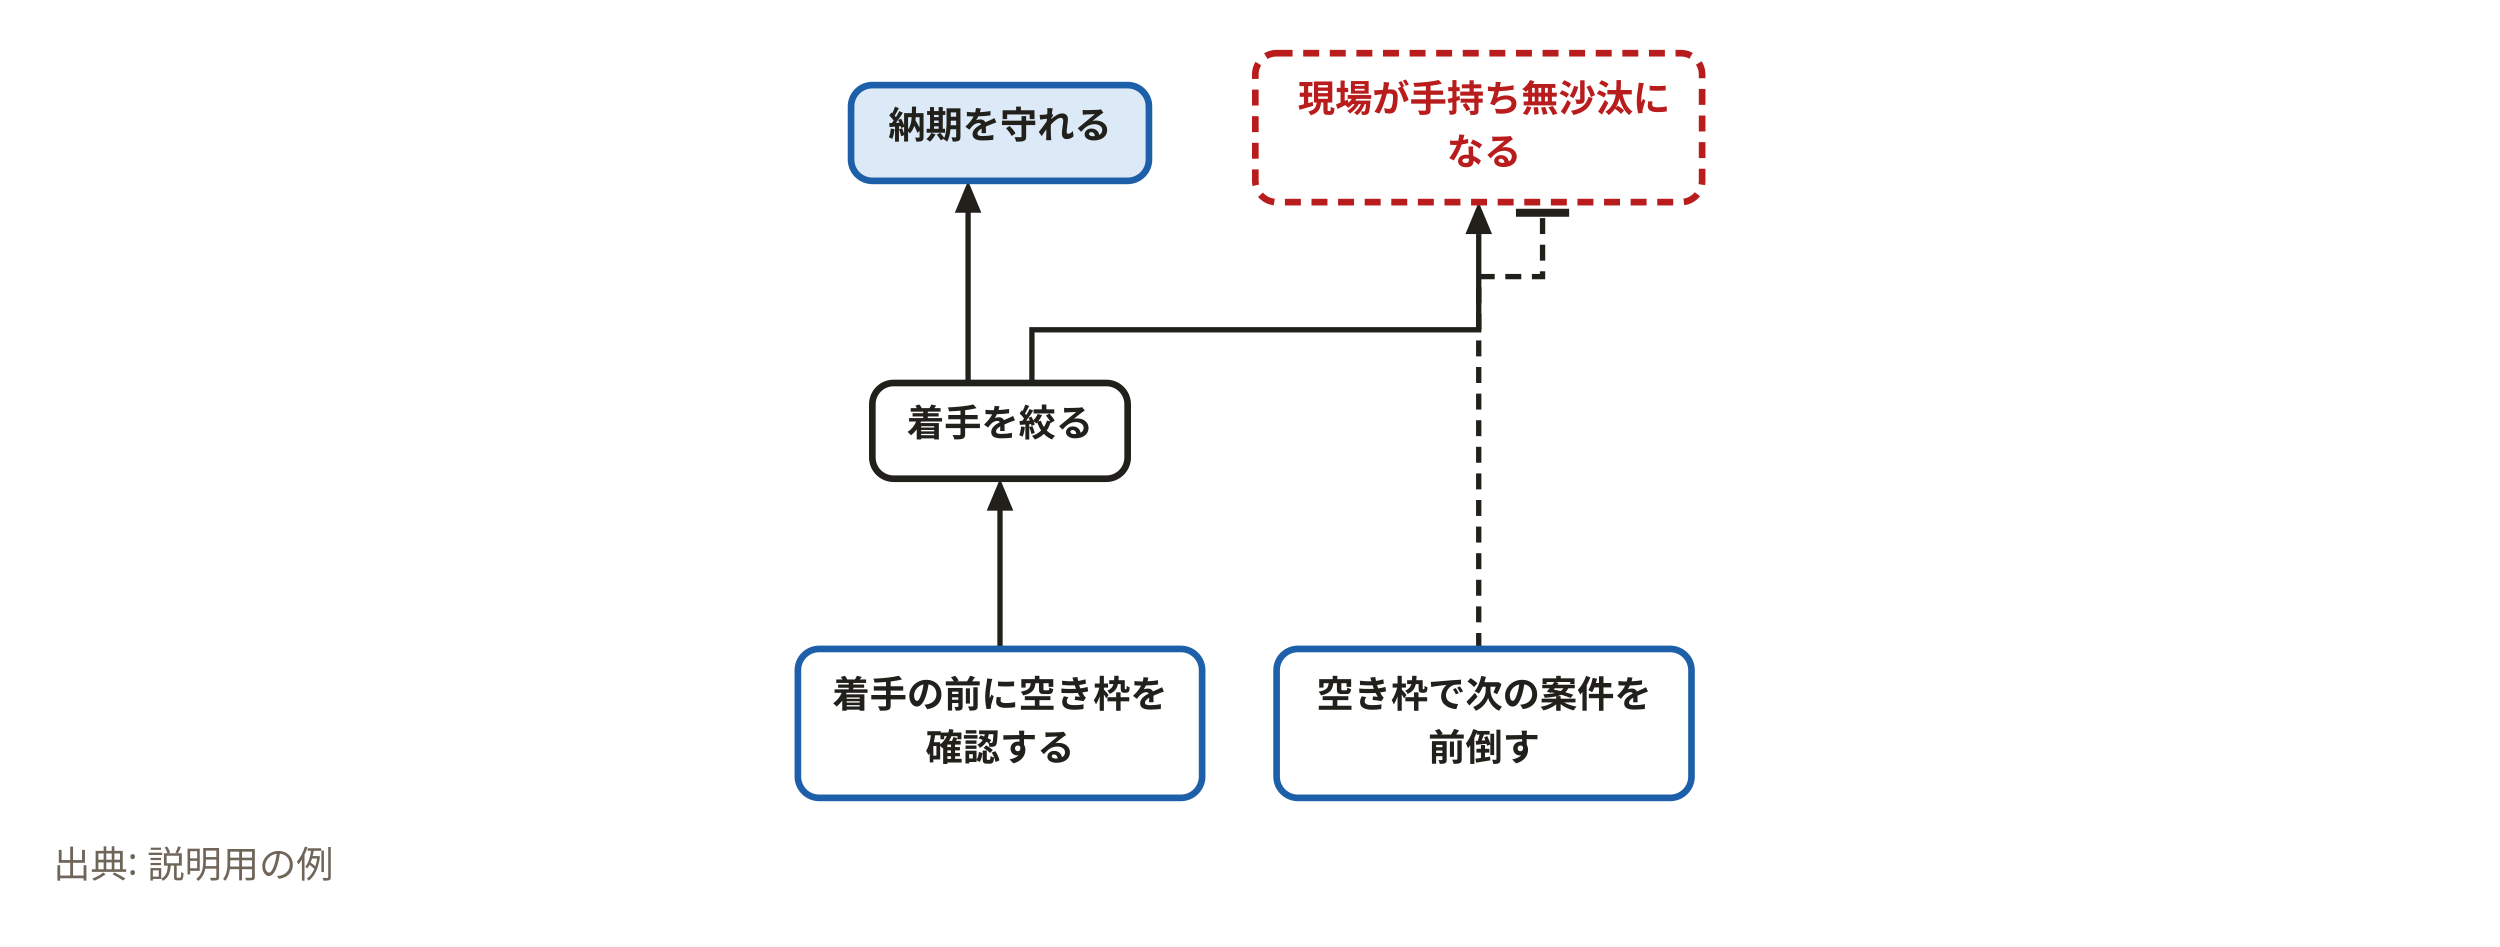
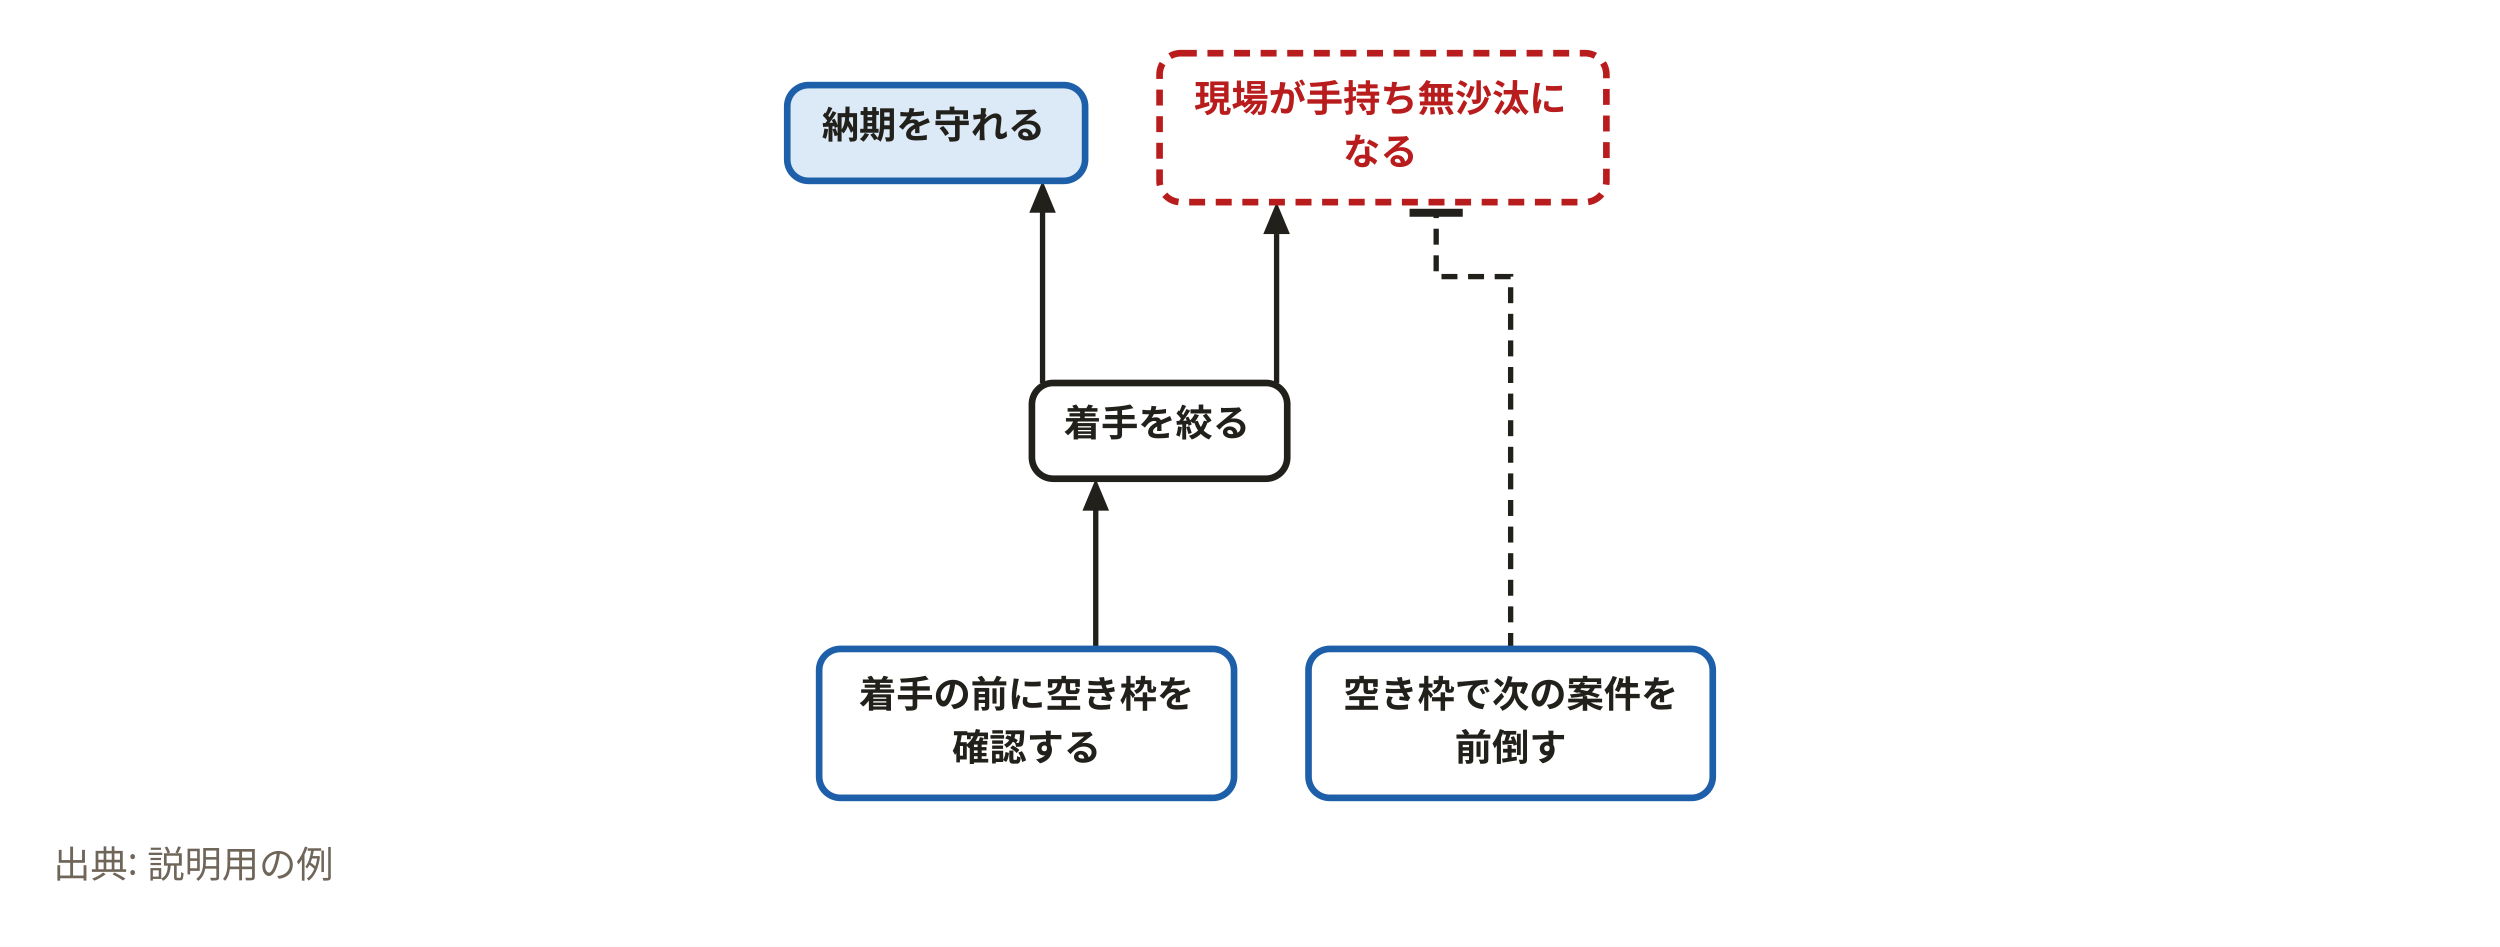
<svg xmlns="http://www.w3.org/2000/svg" width="940" height="356" viewBox="0 0 940 356" role="img" aria-labelledby="svg-title">
  <style>
    text { font-family: 'Hiragino Sans','Hiragino Kaku Gothic ProN','Yu Gothic','YuGothic',Meiryo,'Noto Sans JP',sans-serif; }
    .emoji { font-family: 'Noto Color Emoji','Segoe UI Emoji',sans-serif; }
  </style>
  <rect x="0" y="0" width="940" height="356" fill="#ffffff" />
-   <path d="M376,244 L376,188" fill="none" stroke="#22201b" stroke-width="2" />
-   <path d="M376,180 L381,192 L371,192 z" fill="#22201b" />
-   <path d="M364,144 L364,76" fill="none" stroke="#22201b" stroke-width="2" />
-   <path d="M364,68 L369,80 L359,80 z" fill="#22201b" />
-   <path d="M388,144 L388,124 L556,124 L556,88" fill="none" stroke="#22201b" stroke-width="2" />
-   <path d="M556,76 L561,88 L551,88 z" fill="#22201b" />
-   <path d="M556,244 L556,104 L580,104 L580,80" fill="none" stroke="#22201b" stroke-width="2" stroke-dasharray="6,4" />
-   <path d="M590,80 L570,80" fill="none" stroke="#22201b" stroke-width="3" />
-   <rect x="300" y="244" width="152" height="56" rx="8" fill="#ffffff" stroke="#1d5fa8" stroke-width="2.5" />
-   <rect x="328" y="144" width="96" height="36" rx="8" fill="#ffffff" stroke="#22201b" stroke-width="2.5" />
-   <rect x="320" y="32" width="112" height="36" rx="8" fill="#dce9f7" stroke="#1d5fa8" stroke-width="2.5" />
-   <rect x="472" y="20" width="168" height="56" rx="8" fill="#ffffff" stroke="#b91c1c" stroke-width="2.5" stroke-dasharray="6,4" />
-   <rect x="480" y="244" width="156" height="56" rx="8" fill="#ffffff" stroke="#1d5fa8" stroke-width="2.5" />
-   <text x="376" y="266" text-anchor="middle" font-size="14" font-weight="700" fill="#22201b">着手の前に空き枠を</text>
-   <text x="376" y="286" text-anchor="middle" font-size="14" font-weight="700" fill="#22201b">確認する</text>
-   <text x="376" y="164" text-anchor="middle" font-size="14" font-weight="700" fill="#22201b">着手を絞る</text>
-   <text x="376" y="52" text-anchor="middle" font-size="14" font-weight="700" fill="#22201b">納期を守れる</text>
-   <text x="558" y="42" text-anchor="middle" font-size="14" font-weight="700" fill="#b91c1c">現場が手持ち無沙汰に</text>
-   <text x="558" y="62" text-anchor="middle" font-size="14" font-weight="700" fill="#b91c1c">なる</text>
-   <text x="558" y="266" text-anchor="middle" font-size="14" font-weight="700" fill="#22201b">空き枠で次の案件を</text>
-   <text x="558" y="286" text-anchor="middle" font-size="14" font-weight="700" fill="#22201b">前倒す</text>
+   <path d="M412,244 L412,188" fill="none" stroke="#22201b" stroke-width="2" />
+   <path d="M412,180 L417,192 L407,192 z" fill="#22201b" />
+   <path d="M392,144 L392,76" fill="none" stroke="#22201b" stroke-width="2" />
+   <path d="M392,68 L397,80 L387,80 z" fill="#22201b" />
+   <path d="M480,144 L480,88" fill="none" stroke="#22201b" stroke-width="2" />
+   <path d="M480,76 L485,88 L475,88 z" fill="#22201b" />
+   <path d="M568,244 L568,104 L540,104 L540,80" fill="none" stroke="#22201b" stroke-width="2" stroke-dasharray="6,4" />
+   <path d="M550,80 L530,80" fill="none" stroke="#22201b" stroke-width="3" />
+   <rect x="308" y="244" width="156" height="56" rx="8" fill="#ffffff" stroke="#1d5fa8" stroke-width="2.5" />
+   <rect x="388" y="144" width="96" height="36" rx="8" fill="#ffffff" stroke="#22201b" stroke-width="2.5" />
+   <rect x="296" y="32" width="112" height="36" rx="8" fill="#dce9f7" stroke="#1d5fa8" stroke-width="2.5" />
+   <rect x="436" y="20" width="168" height="56" rx="8" fill="#ffffff" stroke="#b91c1c" stroke-width="2.5" stroke-dasharray="6,4" />
+   <rect x="492" y="244" width="152" height="56" rx="8" fill="#ffffff" stroke="#1d5fa8" stroke-width="2.5" />
+   <text x="386" y="266" text-anchor="middle" font-size="14" font-weight="700" fill="#22201b">着手の前に空き枠を</text>
+   <text x="386" y="286" text-anchor="middle" font-size="14" font-weight="700" fill="#22201b">確認する</text>
+   <text x="435" y="164" text-anchor="middle" font-size="14" font-weight="700" fill="#22201b">着手を絞る</text>
+   <text x="351" y="52" text-anchor="middle" font-size="14" font-weight="700" fill="#22201b">納期を守れる</text>
+   <text x="519" y="42" text-anchor="middle" font-size="14" font-weight="700" fill="#b91c1c">現場が手持ち無沙汰に</text>
+   <text x="519" y="62" text-anchor="middle" font-size="14" font-weight="700" fill="#b91c1c">なる</text>
+   <text x="568" y="266" text-anchor="middle" font-size="14" font-weight="700" fill="#22201b">空き枠で次の案件を</text>
+   <text x="568" y="286" text-anchor="middle" font-size="14" font-weight="700" fill="#22201b">前倒す</text>
  <text x="20" y="330" font-size="14" font-weight="400" fill="#6f6659">出典: 説明用の例</text>
</svg>
